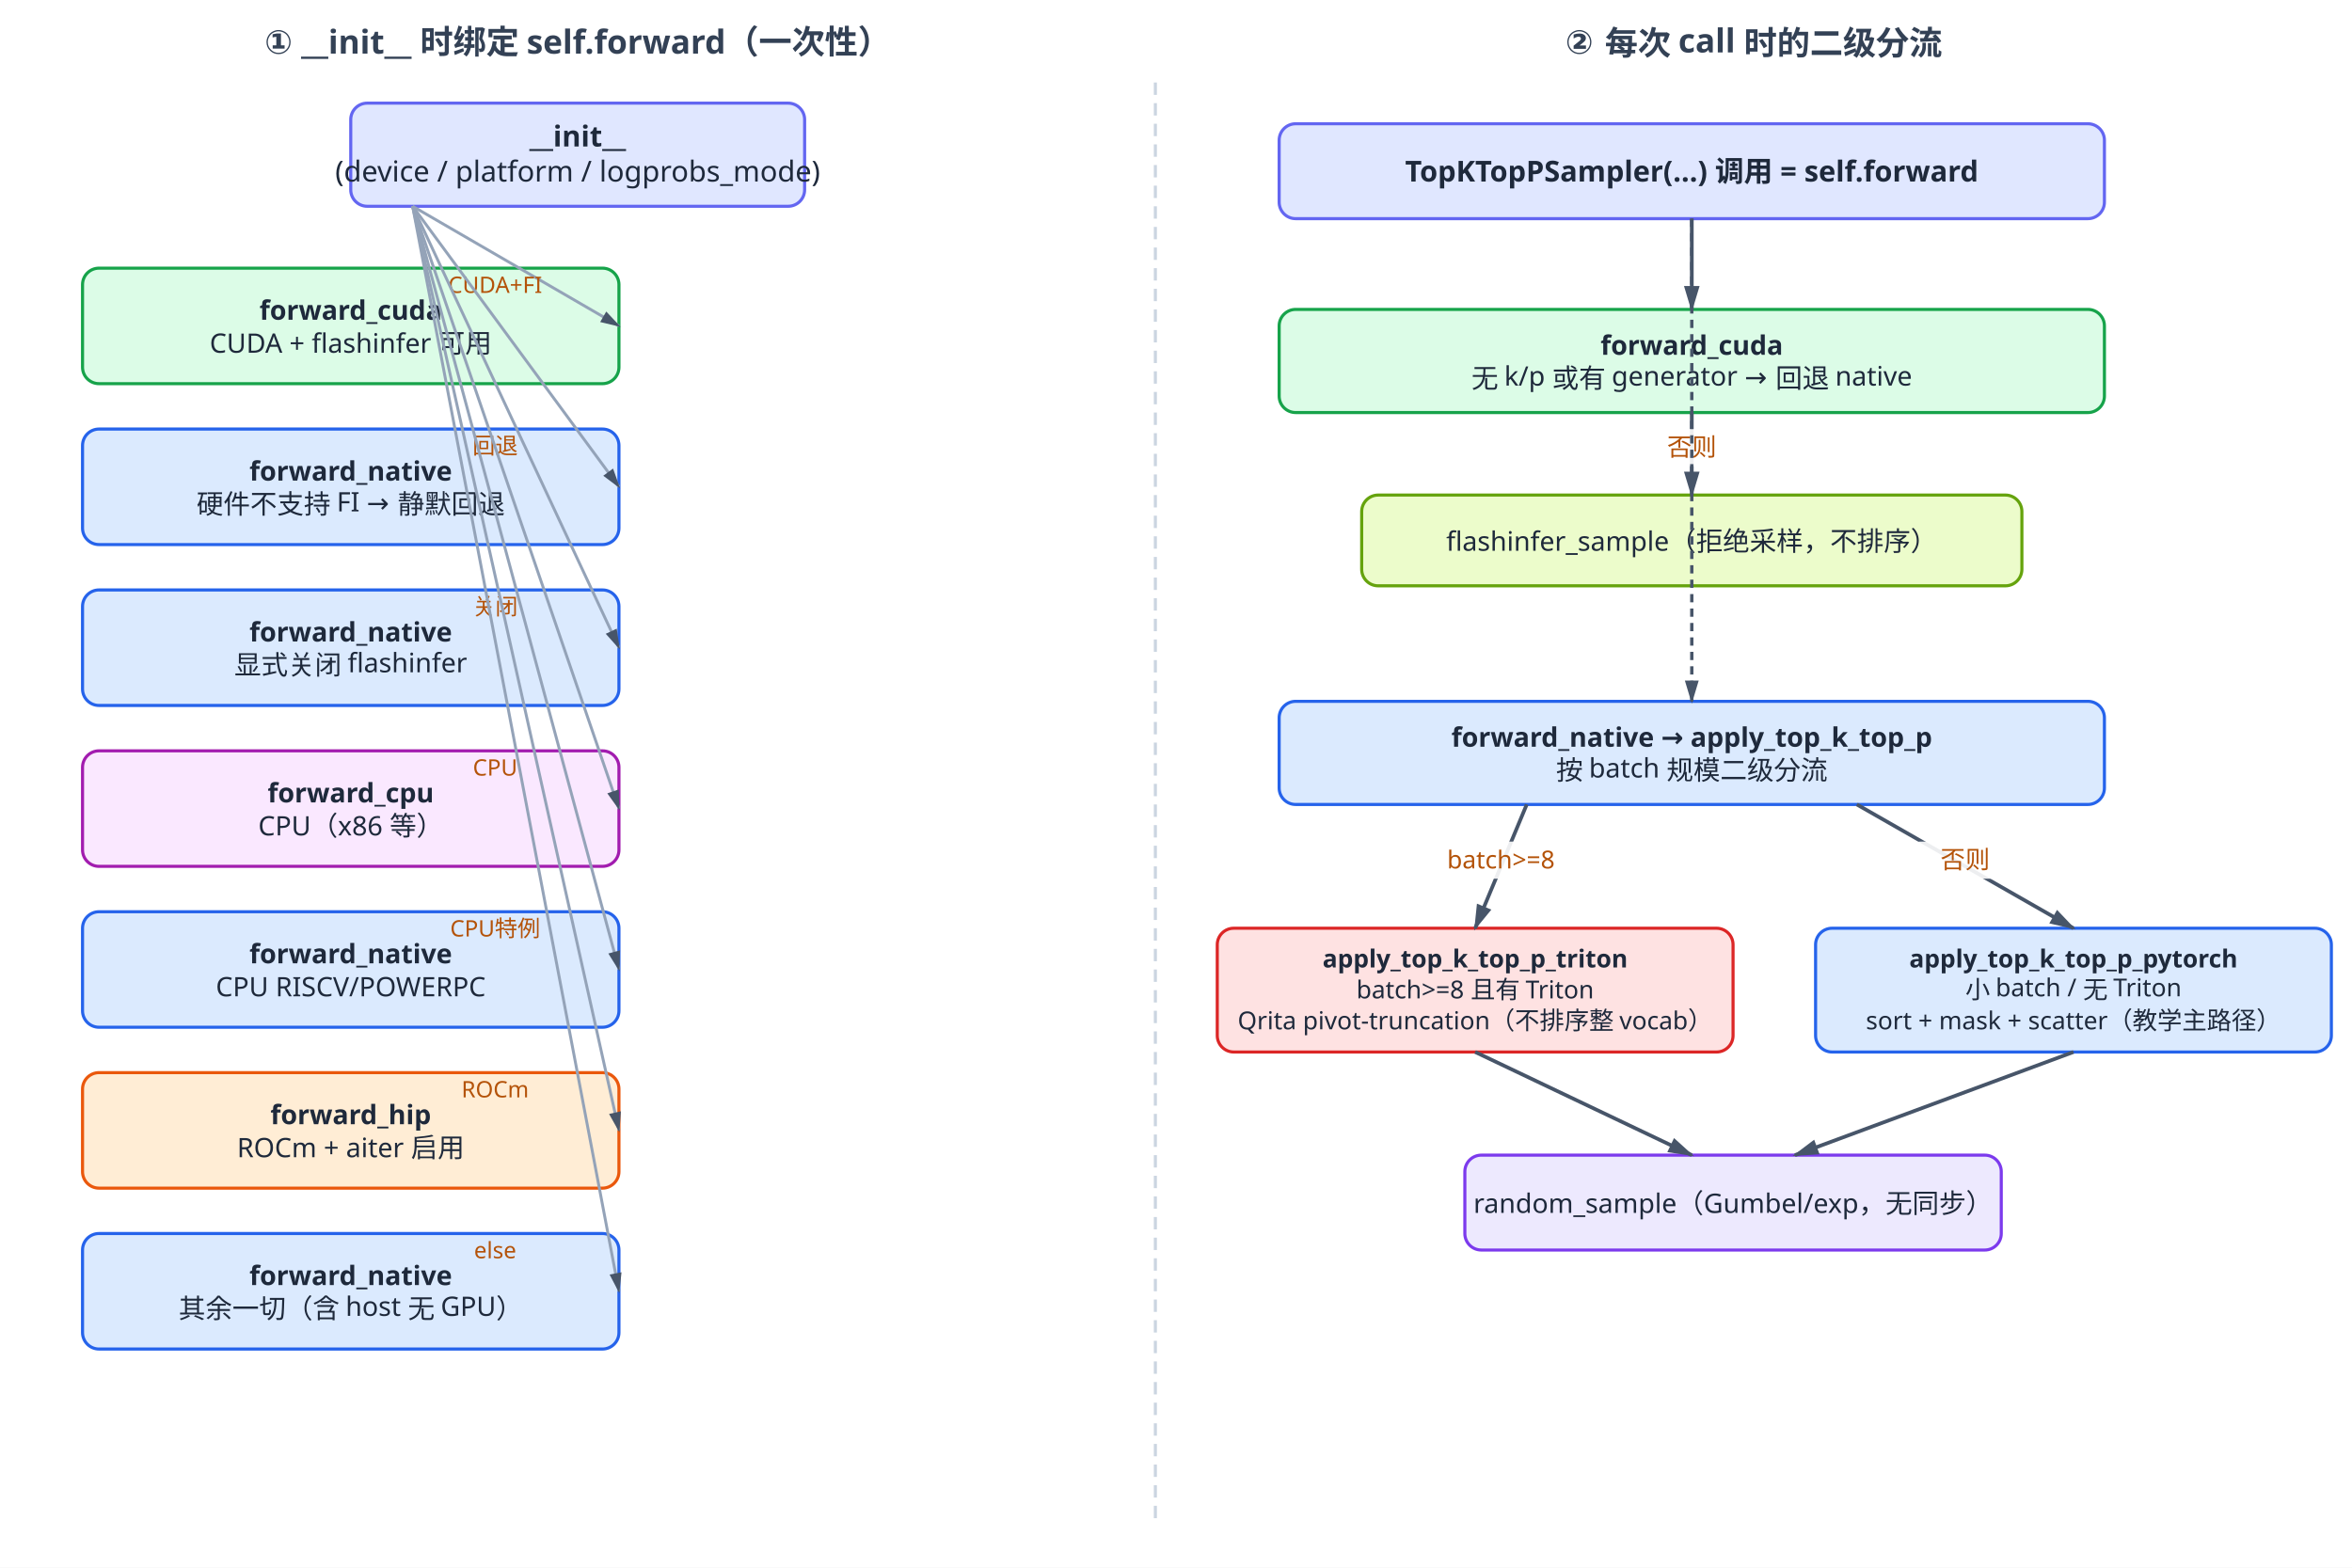
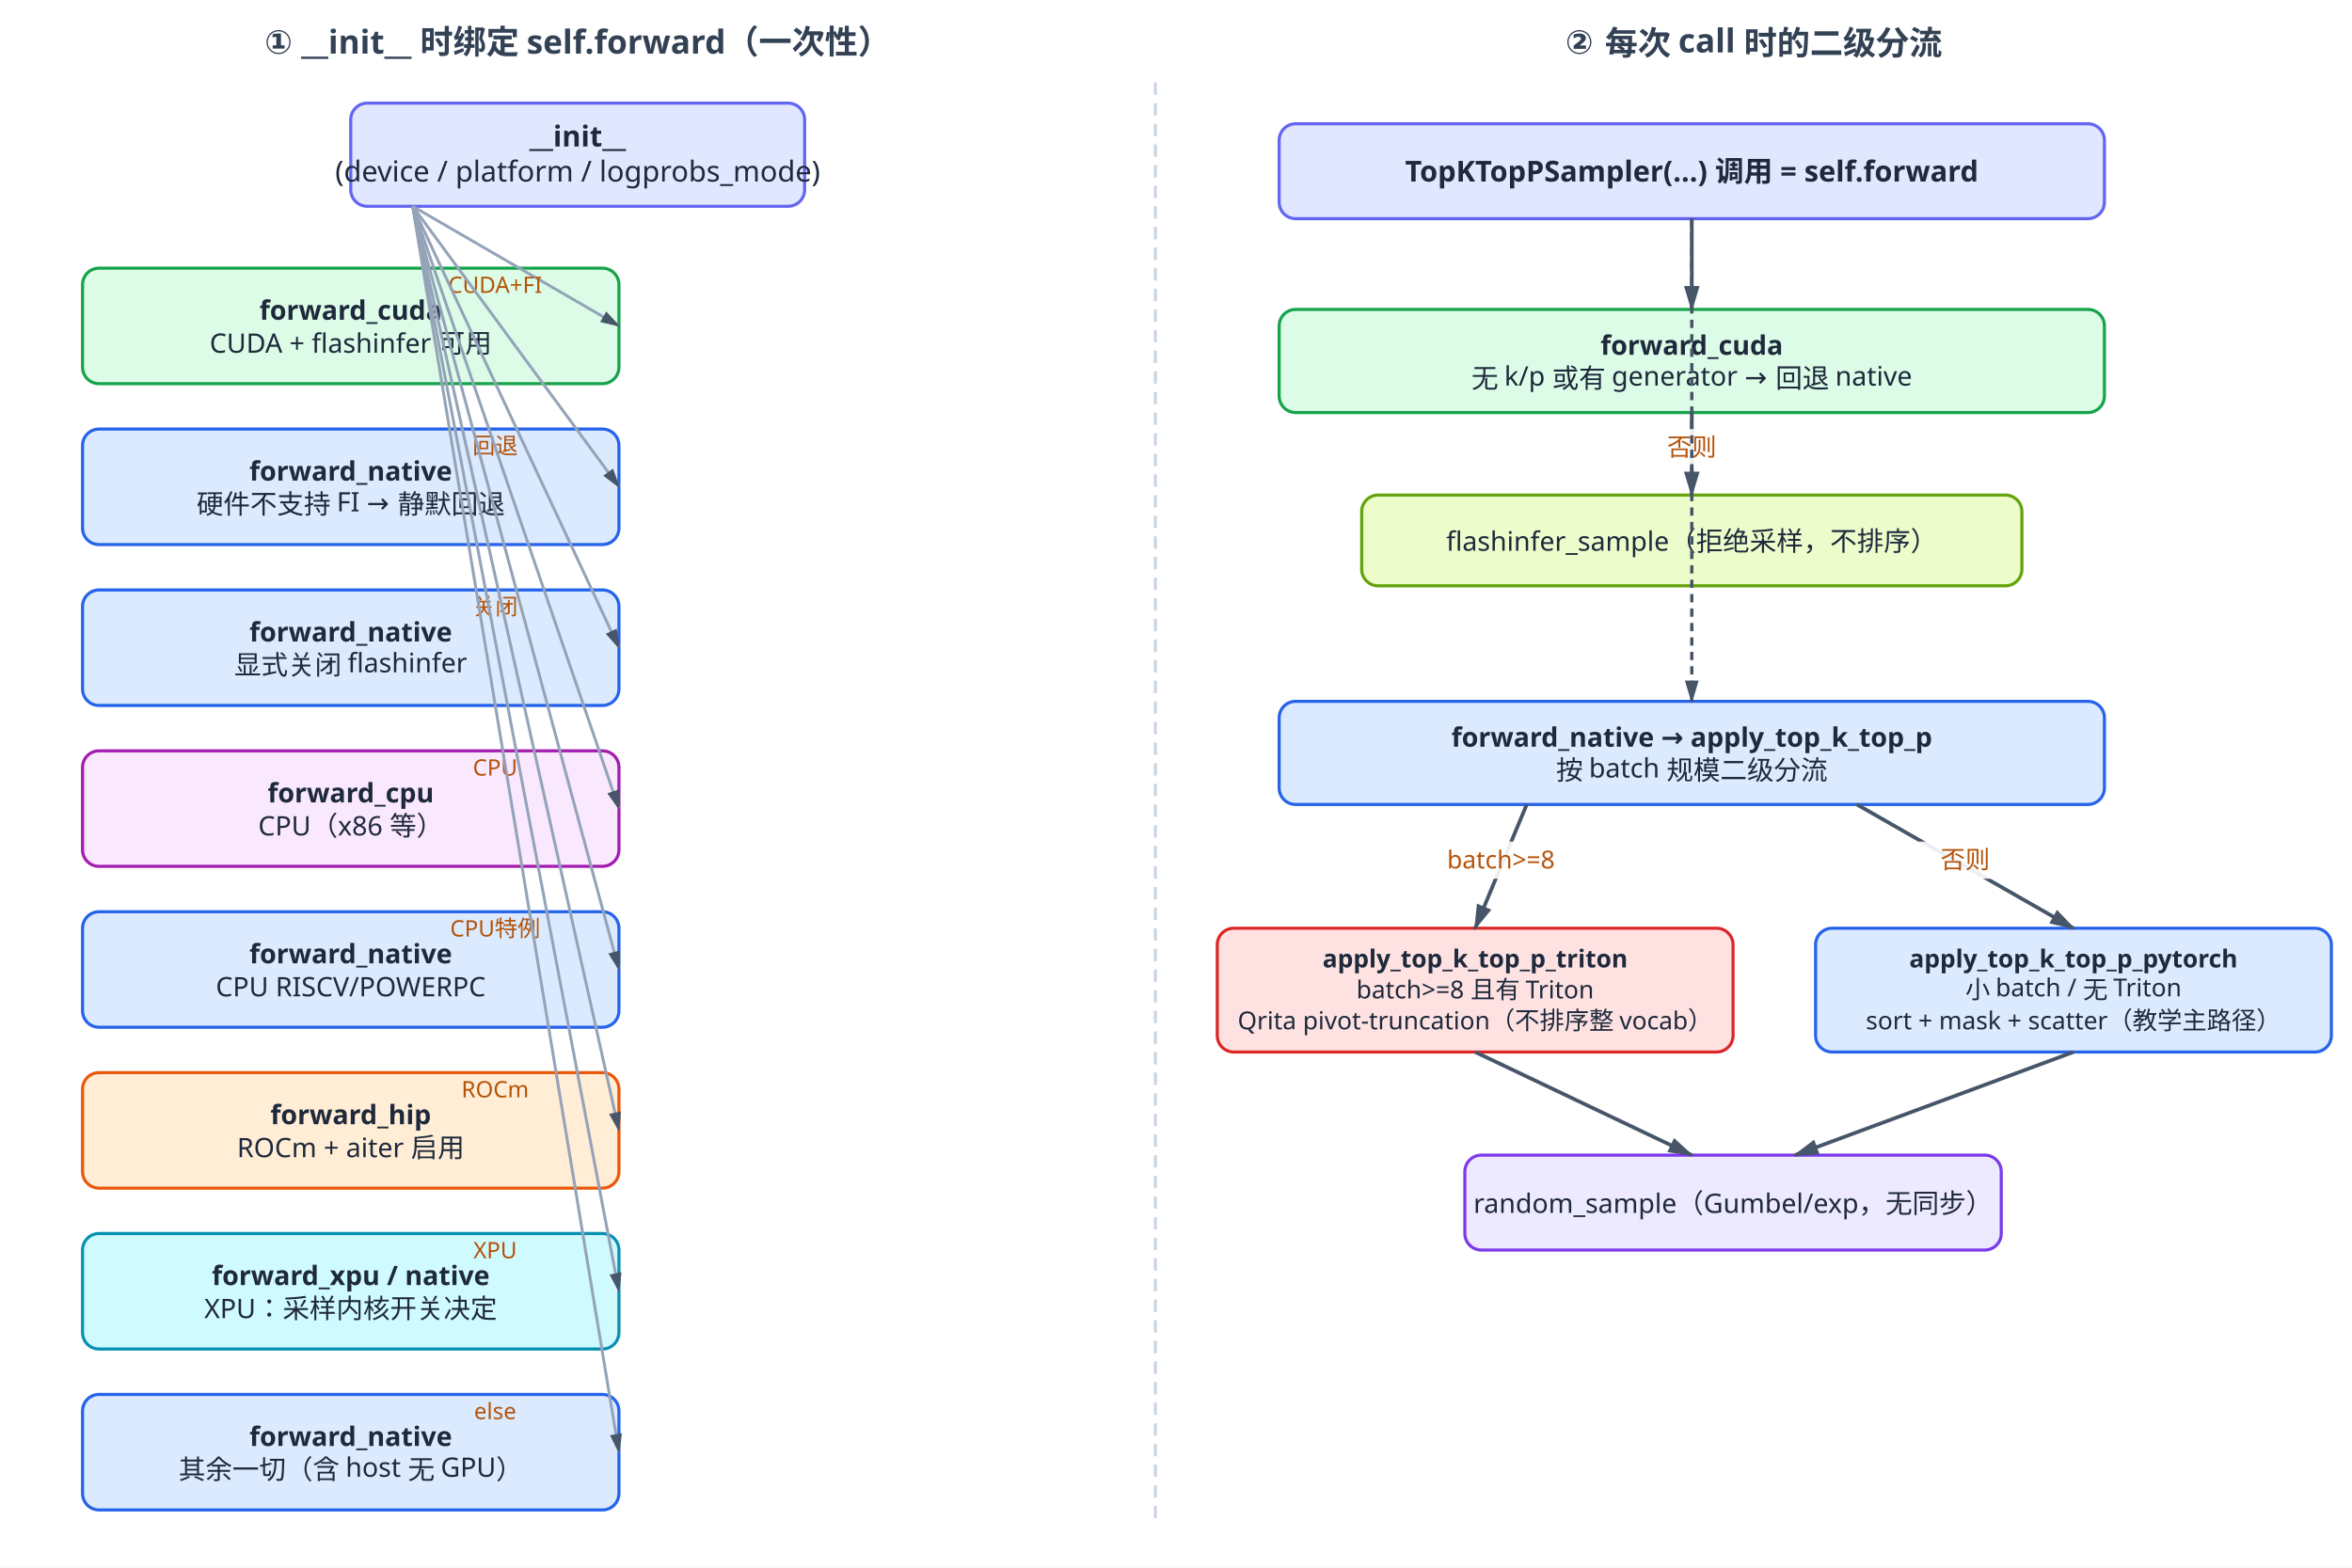
<svg xmlns="http://www.w3.org/2000/svg" viewBox="0 0 1140 760">
  <defs>
    <marker id="a" viewBox="0 0 10 6" refX="9" refY="3" markerWidth="7" markerHeight="5" orient="auto">
      <path d="M0,0 L10,3 L0,6 Z" fill="#475569" />
    </marker>
  </defs>
  <rect width="1140" height="760" fill="white" />
  <text x="280" y="26" text-anchor="middle" font-family="sans-serif" font-size="16" font-weight="bold" fill="#334155">① __init__ 时绑定 self.forward（一次性）</text>
  <text x="850" y="26" text-anchor="middle" font-family="sans-serif" font-size="16" font-weight="bold" fill="#334155">② 每次 call 时的二级分流</text>
  <line x1="560" y1="40" x2="560" y2="740" stroke="#cbd5e1" stroke-width="1.5" stroke-dasharray="6 4" />
  <rect x="170" y="50" width="220" height="50" rx="8" fill="#e0e7ff" stroke="#6366f1" stroke-width="1.5" />
  <text x="280.0" y="71" text-anchor="middle" font-family="sans-serif" font-size="14" font-weight="bold" fill="#1e293b">__init__</text>
  <text x="280.0" y="88" text-anchor="middle" font-family="sans-serif" font-size="14" font-weight="normal" fill="#1e293b">(device / platform / logprobs_mode)</text>
  <rect x="40" y="130" width="260" height="56" rx="8" fill="#dcfce7" stroke="#16a34a" stroke-width="1.5" />
  <text x="170.0" y="155" text-anchor="middle" font-family="sans-serif" font-size="13" font-weight="bold" fill="#1e293b">forward_cuda</text>
  <text x="170.0" y="171" text-anchor="middle" font-family="sans-serif" font-size="13" font-weight="normal" fill="#1e293b">CUDA + flashinfer 可用</text>
  <rect x="40" y="208" width="260" height="56" rx="8" fill="#dbeafe" stroke="#2563eb" stroke-width="1.5" />
  <text x="170.0" y="233" text-anchor="middle" font-family="sans-serif" font-size="13" font-weight="bold" fill="#1e293b">forward_native</text>
  <text x="170.0" y="249" text-anchor="middle" font-family="sans-serif" font-size="13" font-weight="normal" fill="#1e293b">硬件不支持 FI → 静默回退</text>
  <rect x="40" y="286" width="260" height="56" rx="8" fill="#dbeafe" stroke="#2563eb" stroke-width="1.5" />
  <text x="170.0" y="311" text-anchor="middle" font-family="sans-serif" font-size="13" font-weight="bold" fill="#1e293b">forward_native</text>
  <text x="170.0" y="327" text-anchor="middle" font-family="sans-serif" font-size="13" font-weight="normal" fill="#1e293b">显式关闭 flashinfer</text>
  <rect x="40" y="364" width="260" height="56" rx="8" fill="#fae8ff" stroke="#a21caf" stroke-width="1.5" />
  <text x="170.0" y="389" text-anchor="middle" font-family="sans-serif" font-size="13" font-weight="bold" fill="#1e293b">forward_cpu</text>
  <text x="170.0" y="405" text-anchor="middle" font-family="sans-serif" font-size="13" font-weight="normal" fill="#1e293b">CPU（x86 等）</text>
  <rect x="40" y="442" width="260" height="56" rx="8" fill="#dbeafe" stroke="#2563eb" stroke-width="1.5" />
  <text x="170.0" y="467" text-anchor="middle" font-family="sans-serif" font-size="13" font-weight="bold" fill="#1e293b">forward_native</text>
  <text x="170.0" y="483" text-anchor="middle" font-family="sans-serif" font-size="13" font-weight="normal" fill="#1e293b">CPU RISCV/POWERPC</text>
  <rect x="40" y="520" width="260" height="56" rx="8" fill="#ffedd5" stroke="#ea580c" stroke-width="1.5" />
  <text x="170.0" y="545" text-anchor="middle" font-family="sans-serif" font-size="13" font-weight="bold" fill="#1e293b">forward_hip</text>
  <text x="170.0" y="561" text-anchor="middle" font-family="sans-serif" font-size="13" font-weight="normal" fill="#1e293b">ROCm + aiter 启用</text>
-   <rect x="40" y="598" width="260" height="56" rx="8" fill="#dbeafe" stroke="#2563eb" stroke-width="1.5" />
-   <text x="170.0" y="623" text-anchor="middle" font-family="sans-serif" font-size="13" font-weight="bold" fill="#1e293b">forward_native</text>
-   <text x="170.0" y="639" text-anchor="middle" font-family="sans-serif" font-size="13" font-weight="normal" fill="#1e293b">其余一切（含 host 无 GPU）</text>
+   <rect x="40" y="598" width="260" height="56" rx="8" fill="#cffafe" stroke="#0891b2" stroke-width="1.5" />
+   <text x="170.0" y="623" text-anchor="middle" font-family="sans-serif" font-size="13" font-weight="bold" fill="#1e293b">forward_xpu / native</text>
+   <text x="170.0" y="639" text-anchor="middle" font-family="sans-serif" font-size="13" font-weight="normal" fill="#1e293b">XPU：采样内核开关决定</text>
+   <rect x="40" y="676" width="260" height="56" rx="8" fill="#dbeafe" stroke="#2563eb" stroke-width="1.5" />
+   <text x="170.0" y="701" text-anchor="middle" font-family="sans-serif" font-size="13" font-weight="bold" fill="#1e293b">forward_native</text>
+   <text x="170.0" y="717" text-anchor="middle" font-family="sans-serif" font-size="13" font-weight="normal" fill="#1e293b">其余一切（含 host 无 GPU）</text>
  <line x1="200" y1="100" x2="300" y2="158" stroke="#94a3b8" stroke-width="1.4" marker-end="url(#a)" />
  <rect x="302" y="148" width="0" height="0" />
  <text x="240" y="142" text-anchor="middle" font-family="sans-serif" font-size="11" fill="#b45309">CUDA+FI</text>
  <line x1="200" y1="100" x2="300" y2="236" stroke="#94a3b8" stroke-width="1.4" marker-end="url(#a)" />
  <rect x="302" y="226" width="0" height="0" />
  <text x="240" y="220" text-anchor="middle" font-family="sans-serif" font-size="11" fill="#b45309">回退</text>
  <line x1="200" y1="100" x2="300" y2="314" stroke="#94a3b8" stroke-width="1.4" marker-end="url(#a)" />
  <rect x="302" y="304" width="0" height="0" />
  <text x="240" y="298" text-anchor="middle" font-family="sans-serif" font-size="11" fill="#b45309">关闭</text>
  <line x1="200" y1="100" x2="300" y2="392" stroke="#94a3b8" stroke-width="1.4" marker-end="url(#a)" />
  <rect x="302" y="382" width="0" height="0" />
  <text x="240" y="376" text-anchor="middle" font-family="sans-serif" font-size="11" fill="#b45309">CPU</text>
  <line x1="200" y1="100" x2="300" y2="470" stroke="#94a3b8" stroke-width="1.4" marker-end="url(#a)" />
  <rect x="302" y="460" width="0" height="0" />
  <text x="240" y="454" text-anchor="middle" font-family="sans-serif" font-size="11" fill="#b45309">CPU特例</text>
  <line x1="200" y1="100" x2="300" y2="548" stroke="#94a3b8" stroke-width="1.4" marker-end="url(#a)" />
  <rect x="302" y="538" width="0" height="0" />
  <text x="240" y="532" text-anchor="middle" font-family="sans-serif" font-size="11" fill="#b45309">ROCm</text>
  <line x1="200" y1="100" x2="300" y2="626" stroke="#94a3b8" stroke-width="1.4" marker-end="url(#a)" />
  <rect x="302" y="616" width="0" height="0" />
-   <text x="240" y="610" text-anchor="middle" font-family="sans-serif" font-size="11" fill="#b45309">else</text>
+   <text x="240" y="610" text-anchor="middle" font-family="sans-serif" font-size="11" fill="#b45309">XPU</text>
+   <line x1="200" y1="100" x2="300" y2="704" stroke="#94a3b8" stroke-width="1.4" marker-end="url(#a)" />
+   <rect x="302" y="694" width="0" height="0" />
+   <text x="240" y="688" text-anchor="middle" font-family="sans-serif" font-size="11" fill="#b45309">else</text>
  <rect x="620" y="60" width="400" height="46" rx="8" fill="#e0e7ff" stroke="#6366f1" stroke-width="1.5" />
  <text x="820.0" y="88" text-anchor="middle" font-family="sans-serif" font-size="14" font-weight="bold" fill="#1e293b">TopKTopPSampler(...) 调用 = self.forward</text>
  <rect x="620" y="150" width="400" height="50" rx="8" fill="#dcfce7" stroke="#16a34a" stroke-width="1.5" />
  <text x="820.0" y="172" text-anchor="middle" font-family="sans-serif" font-size="13" font-weight="bold" fill="#1e293b">forward_cuda</text>
  <text x="820.0" y="188" text-anchor="middle" font-family="sans-serif" font-size="13" font-weight="normal" fill="#1e293b">无 k/p 或有 generator → 回退 native</text>
  <line x1="820" y1="106" x2="820" y2="150" stroke="#475569" stroke-width="1.8" marker-end="url(#a)" />
  <rect x="660" y="240" width="320" height="44" rx="8" fill="#ecfccb" stroke="#65a30d" stroke-width="1.5" />
  <text x="820.0" y="267" text-anchor="middle" font-family="sans-serif" font-size="13" font-weight="normal" fill="#1e293b">flashinfer_sample（拒绝采样，不排序）</text>
  <line x1="820" y1="200" x2="820" y2="240" stroke="#475569" stroke-width="1.8" marker-end="url(#a)" />
  <rect x="794.0" y="208.0" width="52" height="18" rx="4" fill="white" opacity="0.9" />
  <text x="820.0" y="221.0" text-anchor="middle" font-family="sans-serif" font-size="12" fill="#b45309">否则</text>
  <rect x="620" y="340" width="400" height="50" rx="8" fill="#dbeafe" stroke="#2563eb" stroke-width="1.5" />
  <text x="820.0" y="362" text-anchor="middle" font-family="sans-serif" font-size="13" font-weight="bold" fill="#1e293b">forward_native → apply_top_k_top_p</text>
  <text x="820.0" y="378" text-anchor="middle" font-family="sans-serif" font-size="13" font-weight="normal" fill="#1e293b">按 batch 规模二级分流</text>
  <line x1="820" y1="106" x2="820" y2="340" stroke="#475569" stroke-width="1.6" stroke-dasharray="4 3" marker-end="url(#a)" />
  <rect x="590" y="450" width="250" height="60" rx="8" fill="#fee2e2" stroke="#dc2626" stroke-width="1.5" />
  <text x="715.0" y="469" text-anchor="middle" font-family="sans-serif" font-size="12" font-weight="bold" fill="#1e293b">apply_top_k_top_p_triton</text>
  <text x="715.0" y="484" text-anchor="middle" font-family="sans-serif" font-size="12" font-weight="normal" fill="#1e293b">batch&gt;=8 且有 Triton</text>
  <text x="715.0" y="499" text-anchor="middle" font-family="sans-serif" font-size="12" font-weight="normal" fill="#1e293b">Qrita pivot-truncation（不排序整 vocab）</text>
  <rect x="880" y="450" width="250" height="60" rx="8" fill="#dbeafe" stroke="#2563eb" stroke-width="1.5" />
  <text x="1005.0" y="469" text-anchor="middle" font-family="sans-serif" font-size="12" font-weight="bold" fill="#1e293b">apply_top_k_top_p_pytorch</text>
  <text x="1005.0" y="484" text-anchor="middle" font-family="sans-serif" font-size="12" font-weight="normal" fill="#1e293b">小 batch / 无 Triton</text>
  <text x="1005.0" y="499" text-anchor="middle" font-family="sans-serif" font-size="12" font-weight="normal" fill="#1e293b">sort + mask + scatter（教学主路径）</text>
  <line x1="740" y1="390" x2="715" y2="450" stroke="#475569" stroke-width="1.8" marker-end="url(#a)" />
  <rect x="701.5" y="408.0" width="52" height="18" rx="4" fill="white" opacity="0.9" />
  <text x="727.5" y="421.0" text-anchor="middle" font-family="sans-serif" font-size="12" fill="#b45309">batch&gt;=8</text>
  <line x1="900" y1="390" x2="1005" y2="450" stroke="#475569" stroke-width="1.8" marker-end="url(#a)" />
  <rect x="926.5" y="408.0" width="52" height="18" rx="4" fill="white" opacity="0.9" />
  <text x="952.5" y="421.0" text-anchor="middle" font-family="sans-serif" font-size="12" fill="#b45309">否则</text>
  <rect x="710" y="560" width="260" height="46" rx="8" fill="#ede9fe" stroke="#7c3aed" stroke-width="1.5" />
  <text x="840.0" y="588" text-anchor="middle" font-family="sans-serif" font-size="13" font-weight="normal" fill="#1e293b">random_sample（Gumbel/exp，无同步）</text>
  <line x1="715" y1="510" x2="820" y2="560" stroke="#475569" stroke-width="1.8" marker-end="url(#a)" />
  <line x1="1005" y1="510" x2="870" y2="560" stroke="#475569" stroke-width="1.8" marker-end="url(#a)" />
</svg>
